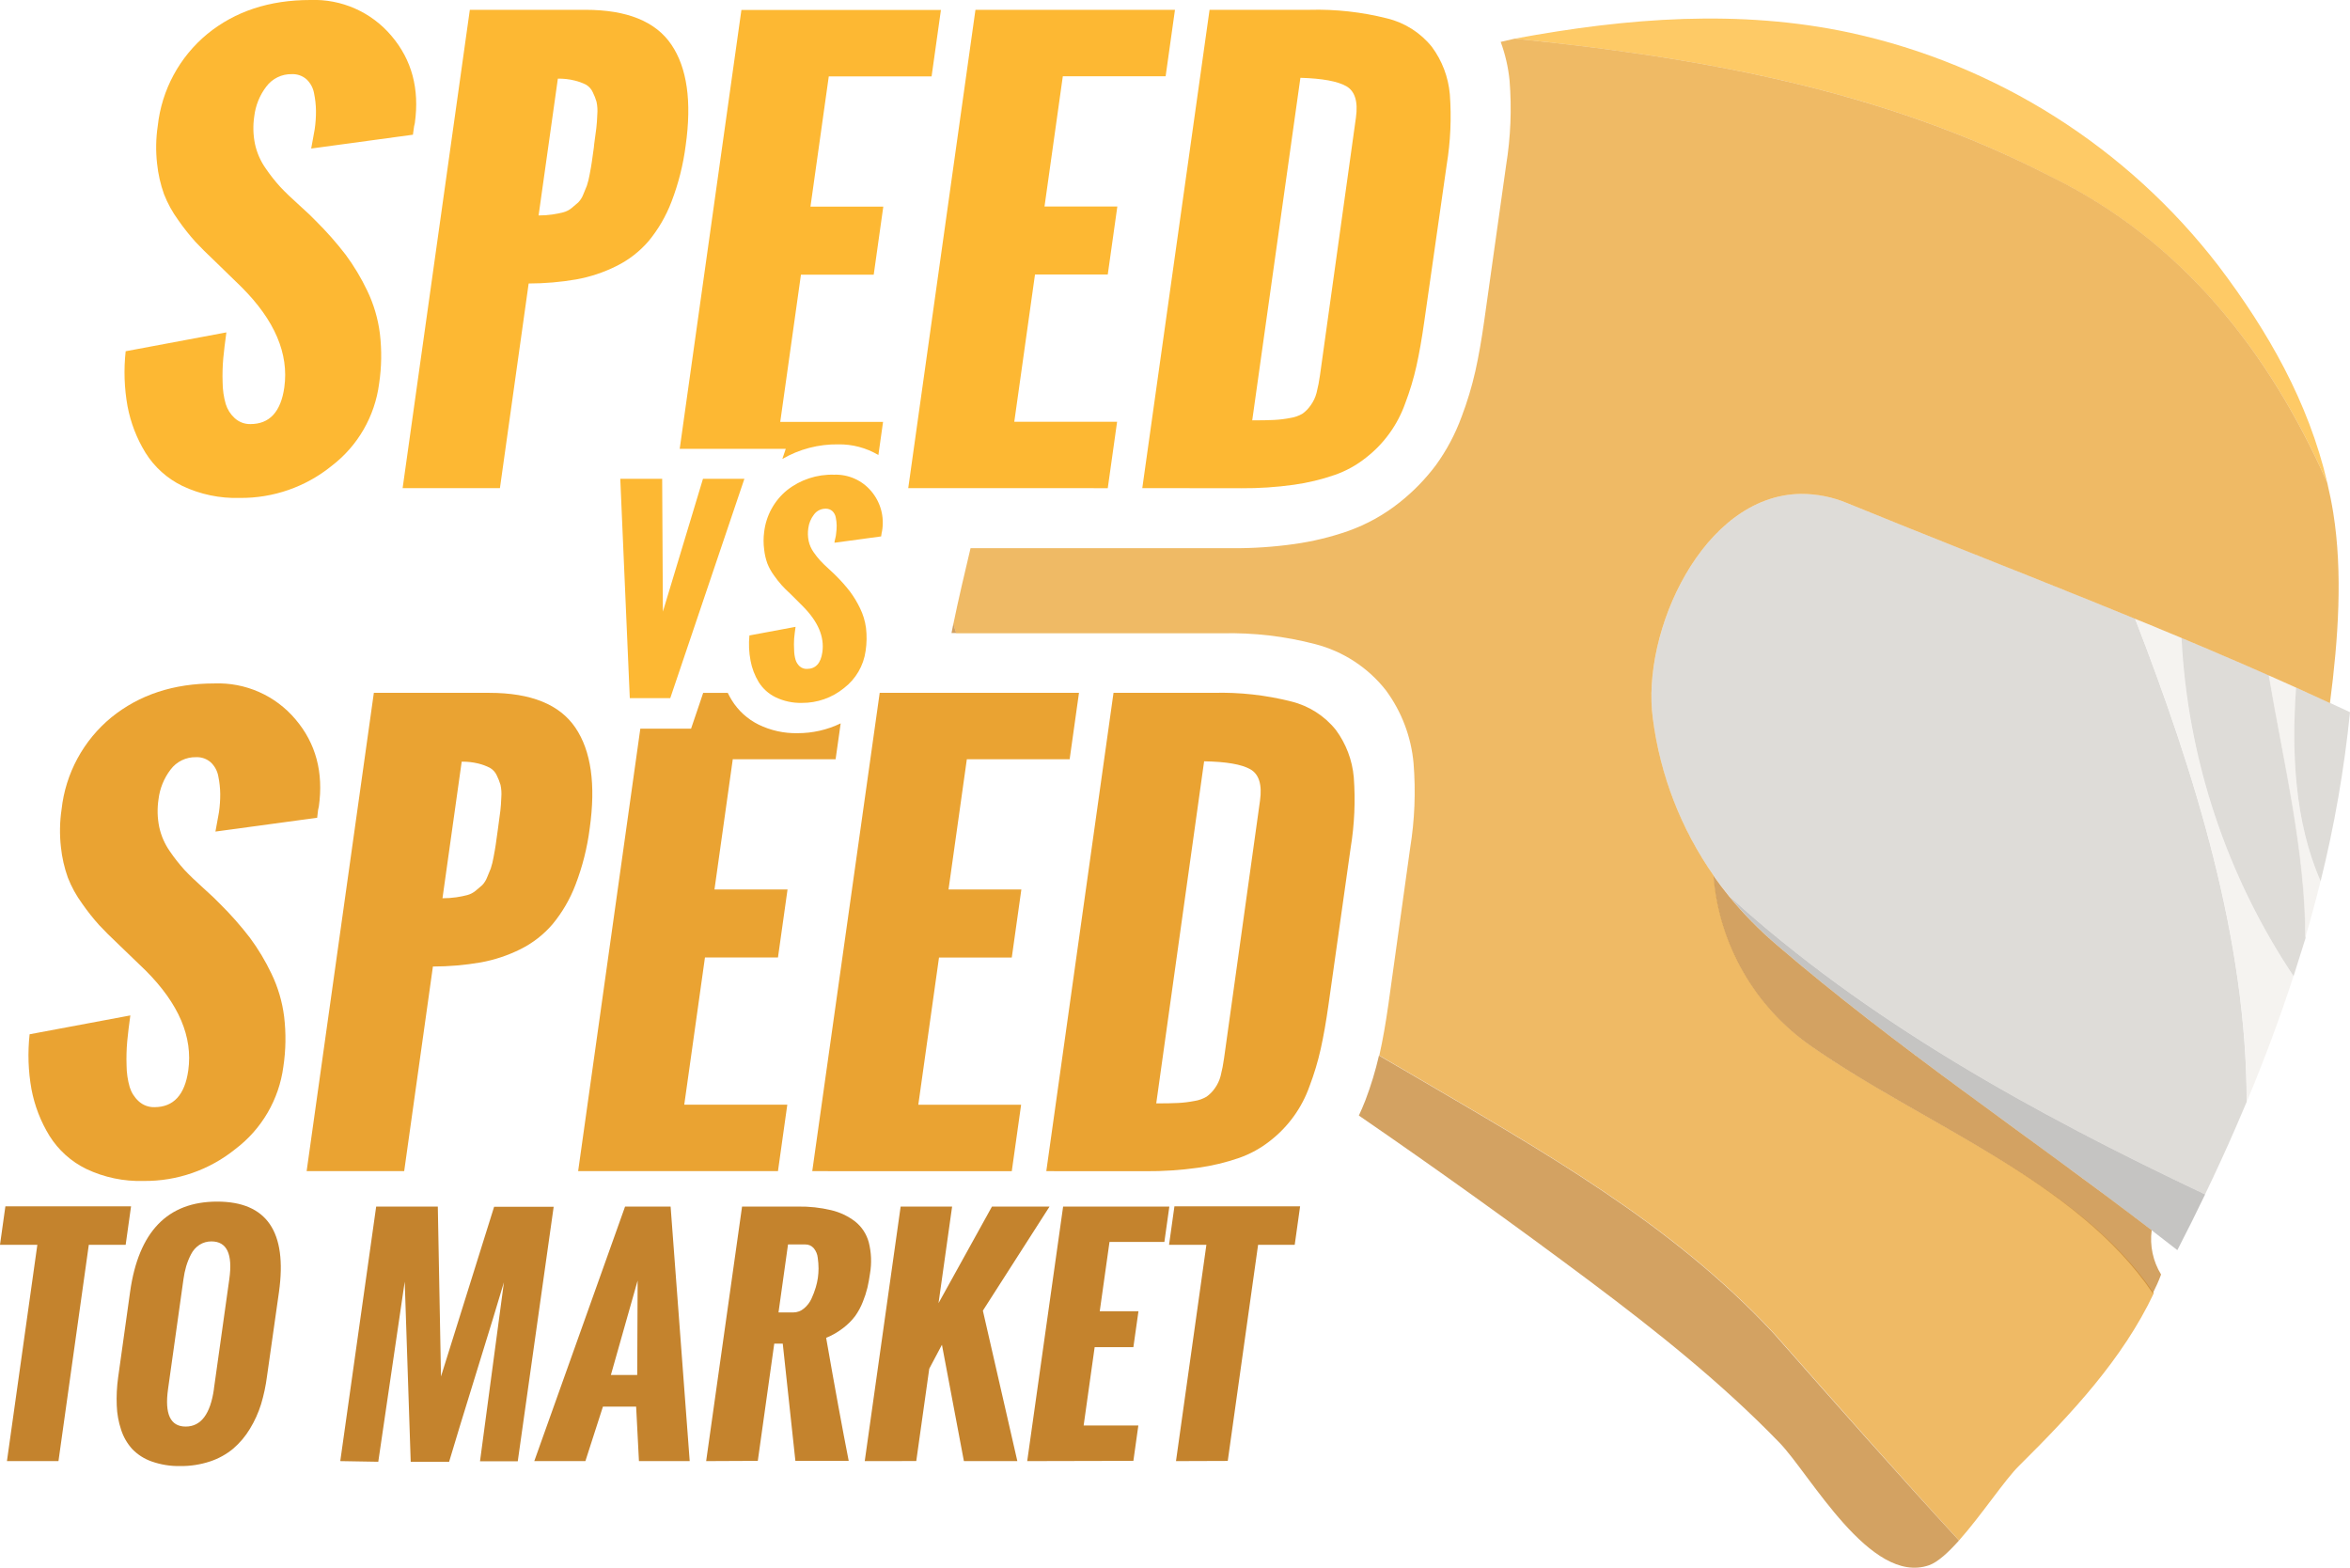
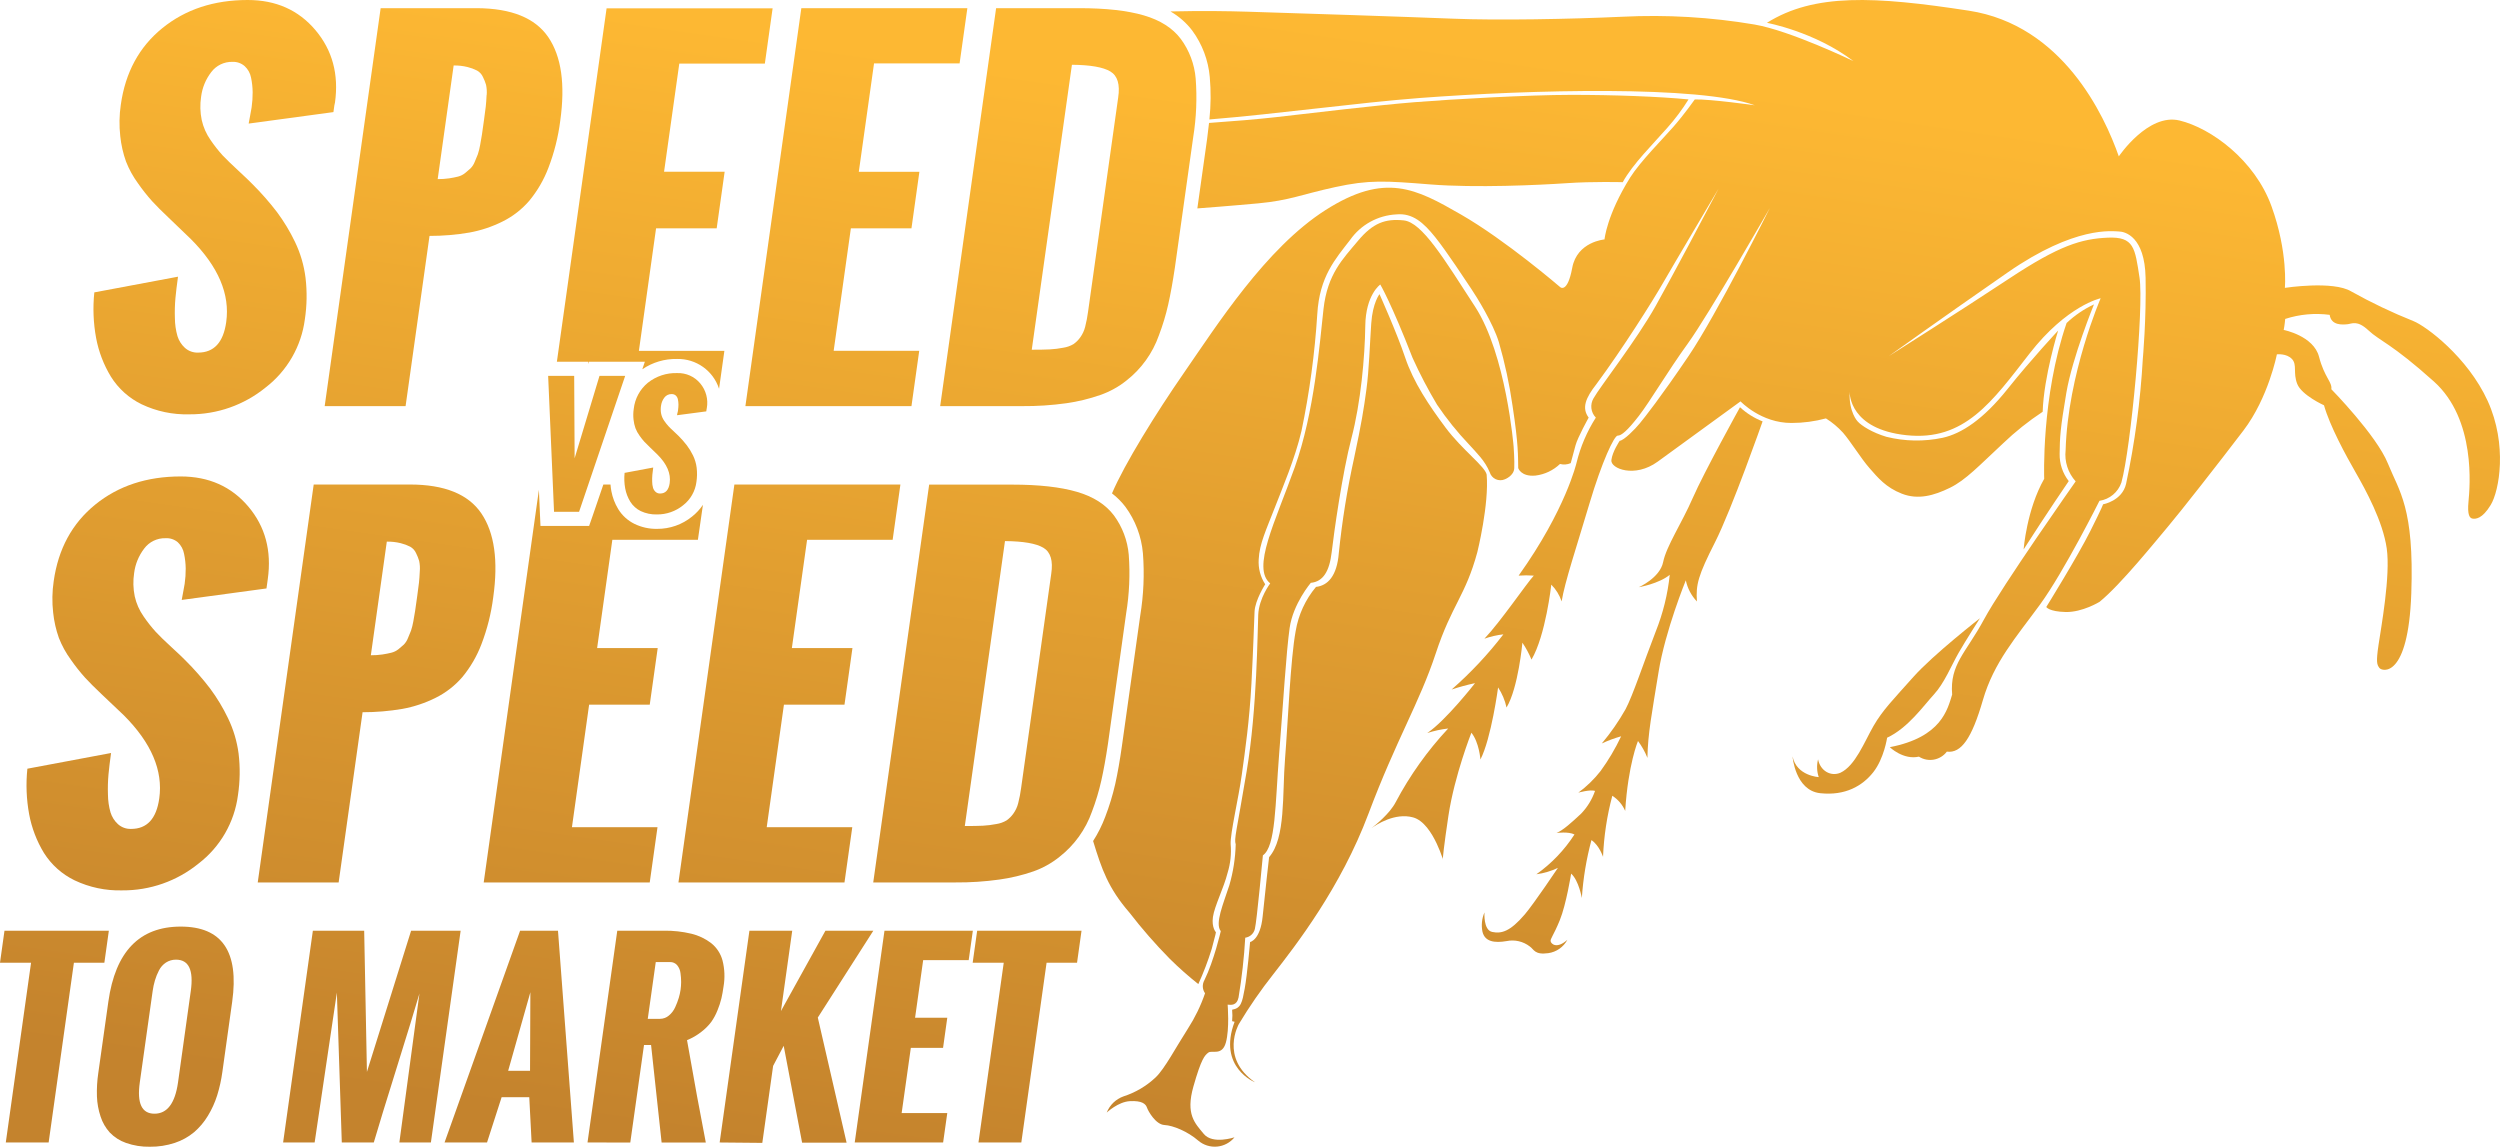
- <svg xmlns="http://www.w3.org/2000/svg" id="Layer_1" data-name="Layer 1" viewBox="0 0 392.69 261.96">
+ <svg xmlns="http://www.w3.org/2000/svg" xmlns:xlink="http://www.w3.org/1999/xlink" id="Layer_1" data-name="Layer 1" viewBox="0 0 746.88 342.56">
  <defs>
-     <style>.cls-1,.cls-7{fill:#fdb833;}.cls-1,.cls-2,.cls-3,.cls-4,.cls-5,.cls-6,.cls-9{opacity:0.75;}.cls-2{fill:#d3d0cb;}.cls-3{fill:#f2efeb;}.cls-4{fill:#b2b0ad;}.cls-5,.cls-8{fill:#eaa332;}.cls-10,.cls-6{fill:#c4832d;}</style>
+     <style>.cls-1{fill:none;}.cls-2{fill:url(#linear-gradient);}.cls-3{fill:url(#linear-gradient-2);}.cls-4{fill:url(#linear-gradient-3);}.cls-5{fill:url(#linear-gradient-4);}.cls-6{fill:url(#linear-gradient-5);}.cls-7{fill:url(#linear-gradient-6);}.cls-8{fill:url(#linear-gradient-7);}.cls-9{fill:url(#linear-gradient-8);}.cls-10{fill:url(#linear-gradient-9);}.cls-11{fill:url(#linear-gradient-10);}.cls-12{fill:url(#linear-gradient-11);}.cls-13{fill:url(#linear-gradient-12);}.cls-14{fill:url(#linear-gradient-13);}.cls-15{fill:url(#linear-gradient-14);}.cls-16{fill:url(#linear-gradient-15);}.cls-17{fill:url(#linear-gradient-16);}.cls-18{fill:url(#linear-gradient-17);}.cls-19{fill:url(#linear-gradient-18);}.cls-20{fill:url(#linear-gradient-19);}.cls-21{fill:url(#linear-gradient-20);}.cls-22{fill:url(#linear-gradient-21);}.cls-23{fill:url(#linear-gradient-22);}.cls-24{fill:url(#linear-gradient-23);}.cls-25{fill:url(#linear-gradient-24);}.cls-26{fill:url(#linear-gradient-25);}.cls-27{fill:url(#linear-gradient-26);}.cls-28{fill:url(#linear-gradient-27);}.cls-29{fill:url(#linear-gradient-28);}.cls-30{fill:url(#linear-gradient-29);}</style>
+     <linearGradient id="linear-gradient" x1="437.46" y1="14" x2="387.79" y2="349.51" gradientUnits="userSpaceOnUse">
+       <stop offset="0" stop-color="#fdb833" />
+       <stop offset="1" stop-color="#c4832d" />
+     </linearGradient>
+     <linearGradient id="linear-gradient-2" x1="627.78" y1="42.17" x2="578.12" y2="377.68" xlink:href="#linear-gradient" />
+     <linearGradient id="linear-gradient-3" x1="424.67" y1="12.11" x2="375.01" y2="347.62" xlink:href="#linear-gradient" />
+     <linearGradient id="linear-gradient-4" x1="588.5" y1="36.36" x2="538.83" y2="371.87" xlink:href="#linear-gradient" />
+     <linearGradient id="linear-gradient-5" x1="510.7" y1="24.84" x2="461.03" y2="360.35" xlink:href="#linear-gradient" />
+     <linearGradient id="linear-gradient-6" x1="443.94" y1="14.96" x2="394.27" y2="350.47" xlink:href="#linear-gradient" />
+     <linearGradient id="linear-gradient-7" x1="565.06" y1="32.89" x2="515.39" y2="368.4" xlink:href="#linear-gradient" />
+     <linearGradient id="linear-gradient-8" x1="435.71" y1="13.74" x2="386.04" y2="349.25" xlink:href="#linear-gradient" />
+     <linearGradient id="linear-gradient-9" x1="554.28" y1="31.29" x2="504.62" y2="366.8" xlink:href="#linear-gradient" />
+     <linearGradient id="linear-gradient-10" x1="58.63" y1="-14.25" x2="12.14" y2="311.75" xlink:href="#linear-gradient" />
+     <linearGradient id="linear-gradient-11" x1="94.86" y1="-9.09" x2="48.37" y2="316.91" xlink:href="#linear-gradient" />
+     <linearGradient id="linear-gradient-12" x1="155.34" y1="-0.46" x2="108.84" y2="325.54" xlink:href="#linear-gradient" />
+     <linearGradient id="linear-gradient-13" x1="199.96" y1="5.9" x2="153.47" y2="331.9" xlink:href="#linear-gradient" />
+     <linearGradient id="linear-gradient-14" x1="240.17" y1="11.64" x2="193.68" y2="337.64" xlink:href="#linear-gradient" />
+     <linearGradient id="linear-gradient-15" x1="280.08" y1="17.33" x2="233.59" y2="343.33" xlink:href="#linear-gradient" />
+     <linearGradient id="linear-gradient-16" x1="314" y1="22.17" x2="267.5" y2="348.17" xlink:href="#linear-gradient" />
+     <linearGradient id="linear-gradient-17" x1="343.43" y1="26.37" x2="296.94" y2="352.37" xlink:href="#linear-gradient" />
+     <linearGradient id="linear-gradient-18" x1="74.33" y1="-12.01" x2="27.84" y2="313.98" xlink:href="#linear-gradient" />
+     <linearGradient id="linear-gradient-19" x1="143.6" y1="-2.14" x2="97.1" y2="323.86" xlink:href="#linear-gradient" />
+     <linearGradient id="linear-gradient-20" x1="205.53" y1="6.7" x2="159.03" y2="332.7" xlink:href="#linear-gradient" />
+     <linearGradient id="linear-gradient-21" x1="262.56" y1="14.83" x2="216.06" y2="340.83" xlink:href="#linear-gradient" />
+     <linearGradient id="linear-gradient-22" x1="326.73" y1="23.98" x2="280.23" y2="349.98" xlink:href="#linear-gradient" />
+     <linearGradient id="linear-gradient-23" x1="74.62" y1="-11.97" x2="28.13" y2="314.03" xlink:href="#linear-gradient" />
+     <linearGradient id="linear-gradient-24" x1="143.89" y1="-2.09" x2="97.39" y2="323.91" xlink:href="#linear-gradient" />
+     <linearGradient id="linear-gradient-25" x1="205.83" y1="6.74" x2="159.33" y2="332.74" xlink:href="#linear-gradient" />
+     <linearGradient id="linear-gradient-26" x1="262.85" y1="14.87" x2="216.35" y2="340.87" xlink:href="#linear-gradient" />
+     <linearGradient id="linear-gradient-27" x1="327.02" y1="24.02" x2="280.52" y2="350.02" xlink:href="#linear-gradient" />
+     <linearGradient id="linear-gradient-28" x1="216.53" y1="8.27" x2="170.03" y2="334.27" xlink:href="#linear-gradient" />
+     <linearGradient id="linear-gradient-29" x1="190.63" y1="4.57" x2="144.13" y2="330.57" xlink:href="#linear-gradient" />
  </defs>
-   <path class="cls-1" d="M342.63,29.48C364.68,40.24,379.2,58.8,388.9,80.68c-3.16-13.55-9.94-25.35-18.12-36.17A106.06,106.06,0,0,0,309.12,5.46c-18.41-3.94-37.12-2.5-56,1C284.19,9.6,314.66,15,342.63,29.48Z" />
-   <path class="cls-2" d="M308.7,84.08a19.84,19.84,0,0,0-7.79-1.55c-16.35.22-26.69,23.1-24.71,37.57a58.78,58.78,0,0,0,12.74,29.63c22.86,20.82,51,36.35,79.53,49.84q2.69-5.57,5.13-11.18.93-2.13,1.82-4.26c0-27.08-8.54-54.68-18.65-80.75C340.81,96.83,324.67,90.58,308.7,84.08Z" />
-   <path class="cls-3" d="M356.78,103.37c10.11,26.07,18.65,53.67,18.65,80.75q4.37-10.44,7.82-21a111.94,111.94,0,0,1-18.73-56.52Q360.66,105,356.78,103.37Z" />
-   <path class="cls-2" d="M364.53,106.59a111.94,111.94,0,0,0,18.73,56.52c.68-2.11,1.33-4.23,2-6.35,0-14.64-3.64-29.28-6.11-43.92Q371.85,109.64,364.53,106.59Z" />
-   <path class="cls-3" d="M383.74,114.91c-1.55-.7-3.09-1.39-4.65-2.08,2.47,14.64,6.07,29.28,6.11,43.92q1.39-4.74,2.57-9.51C383.41,137.3,382.91,125.59,383.74,114.91Z" />
-   <path class="cls-2" d="M387.78,147.24A200.08,200.08,0,0,0,392.69,119c-3-1.4-6-2.76-9-4.11C382.91,125.59,383.41,137.3,387.78,147.24Z" />
-   <path class="cls-4" d="M296.91,157.89c21.17,18.19,44.89,33.76,66.93,51q2.4-4.64,4.64-9.31c-28.52-13.49-56.67-29-79.53-49.84A64.16,64.16,0,0,0,296.91,157.89Z" />
-   <path class="cls-5" d="M302.78,174.87a38.35,38.35,0,0,1-16.41-28.54A58.93,58.93,0,0,1,276.2,120.1c-2-14.46,8.37-37.35,24.71-37.57a19.84,19.84,0,0,1,7.79,1.55c26.94,11,54.36,21.22,80.64,33.4,1.41-10.82,2.15-21.85.55-31.81-.27-1.69-.61-3.35-1-5-9.7-21.88-24.21-40.45-46.27-51.21-28-14.45-58.44-19.87-89.5-23L250.77,7a26.21,26.21,0,0,1,1.48,6.43,58.94,58.94,0,0,1-.57,14.15L248,53.72c-.44,3.11-.93,5.89-1.46,8.27a56.43,56.43,0,0,1-2.33,7.72,33.24,33.24,0,0,1-4.26,8,33.94,33.94,0,0,1-6,6.18,29.81,29.81,0,0,1-8.7,4.85,47.19,47.19,0,0,1-9,2.17,70.77,70.77,0,0,1-10.33.69H162.18c-1,4.21-2,8.43-2.87,12.66.15.53.32,1,.47,1.56h44.4a56.38,56.38,0,0,1,15.6,1.81,22,22,0,0,1,11.81,7.72,24.15,24.15,0,0,1,4.62,12.2,58.94,58.94,0,0,1-.57,14.15L232,167.85c-.44,3.1-.93,5.89-1.46,8.27l-.06.25,5.41,3.15c21.84,12.81,43.29,24.74,60.59,43.32,10.38,11.76,20.56,23.33,30.88,34.56,3.7-4.16,7.68-10.17,10-12.45,8.76-8.68,17.35-17.84,22.55-28.87C347.1,197.27,321.51,187.94,302.78,174.87Z" />
-   <path class="cls-6" d="M359.55,205.56c-20.8-15.93-42.84-30.66-62.65-47.67a64.15,64.15,0,0,1-8-8.16q-1.35-1.66-2.57-3.4a38.35,38.35,0,0,0,16.41,28.54c18.73,13.07,44.31,22.4,57,41.23.49-1,1-2.07,1.38-3.14A11.32,11.32,0,0,1,359.55,205.56Z" />
-   <path class="cls-7" d="M151.77,81.56,163,1.64h33.34l-1.56,11.1H177.6L174.54,34.5h12.17l-1.6,11.37H172.95l-3.46,24.6h17.18l-1.56,11.1Z" />
-   <path class="cls-7" d="M190.88,81.56,202.12,1.64h16.69a47.77,47.77,0,0,1,13,1.44,13.77,13.77,0,0,1,7.46,4.75,15.61,15.61,0,0,1,3,7.92,50,50,0,0,1-.52,11.77L238,53.72q-.6,4.26-1.31,7.44a45.21,45.21,0,0,1-1.87,6.22,19.93,19.93,0,0,1-6.54,9.08,17.79,17.79,0,0,1-5.22,2.89A36,36,0,0,1,216.21,81a60.25,60.25,0,0,1-8.81.58Zm18.37-11.32q2.31,0,3.65-.07a19.15,19.15,0,0,0,2.71-.33,5.67,5.67,0,0,0,2.06-.73A5.73,5.73,0,0,0,219,67.75a6.2,6.2,0,0,0,1-2.11,26,26,0,0,0,.58-3l6-43q.56-4-1.62-5.24T217.3,13Z" />
-   <path class="cls-8" d="M135.73,195.69,147,115.77H180.3l-1.56,11.1H161.56l-3.06,21.76h12.17L169.07,160H156.91l-3.46,24.6h17.18l-1.56,11.1Z" />
-   <path class="cls-8" d="M174.84,195.69l11.23-79.92h16.69a47.77,47.77,0,0,1,13,1.44,13.77,13.77,0,0,1,7.46,4.75,15.61,15.61,0,0,1,3,7.92,50,50,0,0,1-.52,11.77L222,167.85q-.6,4.26-1.31,7.44a45.21,45.21,0,0,1-1.87,6.22,19.93,19.93,0,0,1-6.54,9.08,17.79,17.79,0,0,1-5.22,2.89,36.06,36.06,0,0,1-6.85,1.64,60.25,60.25,0,0,1-8.81.58Zm18.37-11.32q2.31,0,3.65-.07a19.12,19.12,0,0,0,2.71-.33,5.66,5.66,0,0,0,2.06-.73,5.72,5.72,0,0,0,1.34-1.35,6.2,6.2,0,0,0,1-2.11,26,26,0,0,0,.58-3l6-43q.56-4-1.62-5.24t-7.72-1.33Z" />
-   <g class="cls-9">
-     <path class="cls-10" d="M296.43,222.85c-17.3-18.58-38.75-30.51-60.59-43.32l-5.41-3.15a56.46,56.46,0,0,1-2.27,7.47c-.34.88-.71,1.73-1.09,2.55q19.63,13.49,38.68,27.74c11.1,8.32,22,17,31.6,26.92,5.13,5.29,15.22,23.9,25,20.48,1.45-.51,3.18-2.1,5-4.13C317,246.18,306.81,234.62,296.43,222.85Z" />
-     <path class="cls-10" d="M159.78,105.77c-.16-.52-.33-1-.47-1.56-.11.52-.2,1-.31,1.56Z" />
-   </g>
-   <path class="cls-7" d="M105.24,116.66,103.65,80h7l.12,22.2,6.7-22.2h6.92L112,116.66Z" />
-   <path class="cls-7" d="M125.23,106.18l7.71-1.44q-.16,1.12-.24,2a15.06,15.06,0,0,0,0,1.86,6.16,6.16,0,0,0,.24,1.65,2.44,2.44,0,0,0,.68,1.08,1.72,1.72,0,0,0,1.21.44q2.2,0,2.59-2.81.54-3.84-3.26-7.65l-2-2q-1-.92-1.54-1.53a17,17,0,0,1-1.3-1.65,8.86,8.86,0,0,1-1.1-2,10.11,10.11,0,0,1-.53-2.33,11.13,11.13,0,0,1,0-2.89,10.61,10.61,0,0,1,3.82-7,12.08,12.08,0,0,1,7.87-2.59,7.74,7.74,0,0,1,6.22,2.77,8.12,8.12,0,0,1,1.79,6.67l-.06.26-.09.61-7.8,1.06q0-.22.13-.7t.14-.78a9.36,9.36,0,0,0,.1-1.4,7,7,0,0,0-.15-1.34,1.94,1.94,0,0,0-.57-1.07A1.6,1.6,0,0,0,138,85a2.37,2.37,0,0,0-2,1,4.66,4.66,0,0,0-.93,2.26,6,6,0,0,0,.06,2.14,5.14,5.14,0,0,0,.82,1.86,13,13,0,0,0,1.13,1.43q.53.57,1.43,1.39t1.27,1.21a25.53,25.53,0,0,1,2.28,2.59,16.77,16.77,0,0,1,1.65,2.74,10.61,10.61,0,0,1,1,3.3,14.3,14.3,0,0,1-.06,3.82A9.45,9.45,0,0,1,141,115a11,11,0,0,1-7,2.45,9.58,9.58,0,0,1-4.39-.94,6.87,6.87,0,0,1-2.83-2.54,10.59,10.59,0,0,1-1.36-3.56A14.71,14.71,0,0,1,125.23,106.18Z" />
-   <path class="cls-8" d="M139.63,126.87l.85-6a16.47,16.47,0,0,1-7.22,1.64,14.21,14.21,0,0,1-6.49-1.43,11,11,0,0,1-4.49-4.08c-.24-.39-.46-.8-.67-1.22h-4.11l-.63,1.88-1.39,4.09H107L96.61,195.69H130l1.56-11.1H114.34l3.46-24.6H130l1.6-11.37H119.39l3.06-21.76Z" />
-   <path class="cls-7" d="M115.78,75H131.3l-.57,1.69a18.09,18.09,0,0,1,9.35-2.44,12.76,12.76,0,0,1,6.7,1.78l.78-5.53H130.38l3.46-24.6H146l1.6-11.37H135.43l3.06-21.76h17.18l1.56-11.1H123.89L113.58,75Z" />
-   <path class="cls-7" d="M67.28,81.56,78.51,1.64H97.82q10.43,0,14.37,5.82t2.39,16.83a40.46,40.46,0,0,1-2.37,9.41,23.48,23.48,0,0,1-3.83,6.59A17.07,17.07,0,0,1,103,44.46a24.81,24.81,0,0,1-6.66,2.22,47.17,47.17,0,0,1-8,.69l-4.8,34.19ZM90,36a15.38,15.38,0,0,0,2.31-.16q1-.15,1.8-.36a3.7,3.7,0,0,0,1.43-.73q.65-.53,1.09-.93a3.9,3.9,0,0,0,.83-1.31q.39-.91.61-1.49a12.92,12.92,0,0,0,.46-1.86q.25-1.29.36-2.06l.34-2.42L99.3,24q.24-1.73.35-2.62t.16-2.26A7.12,7.12,0,0,0,99.68,17a9.71,9.71,0,0,0-.62-1.58,2.78,2.78,0,0,0-1.17-1.29A8.93,8.93,0,0,0,96,13.45a11,11,0,0,0-2.78-.31Z" />
-   <path class="cls-8" d="M51.24,195.69l11.23-79.92H81.78q10.43,0,14.37,5.82t2.39,16.83a40.46,40.46,0,0,1-2.37,9.41,23.48,23.48,0,0,1-3.83,6.59A17.07,17.07,0,0,1,87,158.59a24.83,24.83,0,0,1-6.66,2.22,47.22,47.22,0,0,1-8,.69l-4.8,34.19Zm22.7-45.6a15.38,15.38,0,0,0,2.31-.16q1-.15,1.8-.36a3.7,3.7,0,0,0,1.43-.73q.65-.53,1.09-.93a3.9,3.9,0,0,0,.83-1.31q.39-.91.61-1.49a12.92,12.92,0,0,0,.46-1.86q.25-1.29.36-2.06l.34-2.42.09-.67q.24-1.73.35-2.62t.16-2.26a7.12,7.12,0,0,0-.13-2.06,9.69,9.69,0,0,0-.62-1.58,2.78,2.78,0,0,0-1.17-1.29,8.93,8.93,0,0,0-1.92-.71,11,11,0,0,0-2.78-.31Z" />
-   <path class="cls-7" d="M21,58.69l16.83-3.15q-.34,2.44-.52,4.31a32.85,32.85,0,0,0-.11,4.06,13.42,13.42,0,0,0,.52,3.6,5.32,5.32,0,0,0,1.49,2.35,3.76,3.76,0,0,0,2.64,1q4.79,0,5.66-6.13Q48.68,56.3,40.39,48L36,43.73q-2.12-2-3.35-3.33a36.91,36.91,0,0,1-2.85-3.6,19.3,19.3,0,0,1-2.4-4.37,22.05,22.05,0,0,1-1.15-5.08,24.28,24.28,0,0,1,.11-6.3A23.16,23.16,0,0,1,34.66,5.66Q41.62,0,51.84,0A16.89,16.89,0,0,1,65.42,6q5.1,6,3.9,14.56l-.13.58L69,22.51,52,24.82q.07-.49.28-1.53t.31-1.71a20.44,20.44,0,0,0,.21-3.06,15.26,15.26,0,0,0-.32-2.93,4.23,4.23,0,0,0-1.25-2.33,3.49,3.49,0,0,0-2.45-.87,5.17,5.17,0,0,0-4.29,2.09,10.16,10.16,0,0,0-2,4.93,13.2,13.2,0,0,0,.12,4.66,11.21,11.21,0,0,0,1.78,4.06,28.29,28.29,0,0,0,2.47,3.13q1.16,1.24,3.12,3t2.78,2.64a55.57,55.57,0,0,1,5,5.66,36.58,36.58,0,0,1,3.6,6,23.15,23.15,0,0,1,2.12,7.19,31.2,31.2,0,0,1-.13,8.35,20.63,20.63,0,0,1-7.92,13.74A24,24,0,0,1,40.05,83.2a20.9,20.9,0,0,1-9.57-2,15,15,0,0,1-6.17-5.55,23.09,23.09,0,0,1-3-7.77A32.1,32.1,0,0,1,21,58.69Z" />
-   <path class="cls-8" d="M4.95,172.82l16.83-3.15q-.34,2.44-.52,4.31a32.84,32.84,0,0,0-.11,4.06,13.42,13.42,0,0,0,.52,3.6A5.32,5.32,0,0,0,23.16,184a3.76,3.76,0,0,0,2.64,1q4.79,0,5.66-6.13,1.18-8.39-7.11-16.69l-4.42-4.26q-2.12-2-3.35-3.33a36.94,36.94,0,0,1-2.85-3.6,19.29,19.29,0,0,1-2.4-4.37,22,22,0,0,1-1.15-5.08,24.29,24.29,0,0,1,.11-6.3,23.16,23.16,0,0,1,8.33-15.38q7-5.66,17.18-5.66a16.89,16.89,0,0,1,13.58,6q5.1,6,3.9,14.56l-.13.58L53,136.64l-17,2.31q.07-.49.28-1.53t.31-1.71a20.44,20.44,0,0,0,.21-3.06,15.25,15.25,0,0,0-.32-2.93,4.23,4.23,0,0,0-1.25-2.33,3.49,3.49,0,0,0-2.45-.87,5.17,5.17,0,0,0-4.29,2.09,10.16,10.16,0,0,0-2,4.93,13.2,13.2,0,0,0,.12,4.66,11.21,11.21,0,0,0,1.78,4.06,28.29,28.29,0,0,0,2.47,3.13q1.16,1.24,3.12,3t2.78,2.64a55.57,55.57,0,0,1,5,5.66,36.57,36.57,0,0,1,3.6,6,23.15,23.15,0,0,1,2.12,7.19,31.2,31.2,0,0,1-.13,8.35A20.63,20.63,0,0,1,39.33,192,24,24,0,0,1,24,197.33a20.9,20.9,0,0,1-9.57-2,15,15,0,0,1-6.17-5.55,23.09,23.09,0,0,1-3-7.77A32.1,32.1,0,0,1,4.95,172.82Z" />
-   <path class="cls-10" d="M1.16,244.14,6.24,208H0l.9-6.43h21L21,208H14.84L9.77,244.14Z" />
-   <path class="cls-10" d="M19.74,230.16l2-14.3q2.12-15.08,14.55-15.08t10.33,15.08l-2,14.08a29.22,29.22,0,0,1-1,4.71,18.57,18.57,0,0,1-1.86,4.1,13.54,13.54,0,0,1-2.78,3.3,11.83,11.83,0,0,1-3.86,2.14,15.32,15.32,0,0,1-5,.78,13.58,13.58,0,0,1-4.78-.77,8.31,8.31,0,0,1-3.25-2.08,8.83,8.83,0,0,1-1.85-3.21,14.41,14.41,0,0,1-.73-4.05A26.26,26.26,0,0,1,19.74,230.16Zm16,1.94,2.58-18.38q.88-6.29-3-6.29a3.65,3.65,0,0,0-2,.58,4.1,4.1,0,0,0-1.4,1.58,11.4,11.4,0,0,0-.81,2,14.7,14.7,0,0,0-.45,2.14l-2.58,18.38q-.88,6.26,2.95,6.26T35.75,232.09Z" />
-   <path class="cls-10" d="M56.86,244.14l6-42.53h10.3L73.69,230l8.88-28.36h9.95l-6,42.53H80.21l4-29.92q-1.36,4.61-4.58,15t-4.58,15H68.63l-1-30.1-4.42,30.1Z" />
-   <path class="cls-10" d="M89.28,244.14l15.17-42.53h7.61l3.19,42.53h-8.48l-.47-9.1h-5.55l-2.93,9.1Zm12.8-14.39h4.4l.07-15.78Z" />
-   <path class="cls-10" d="M118,244.14l6-42.53h9.36a22.32,22.32,0,0,1,5.53.6,10.64,10.64,0,0,1,4,1.89,6.66,6.66,0,0,1,2.28,3.47,12.53,12.53,0,0,1,.21,5.23q-.19,1.32-.43,2.36a16.86,16.86,0,0,1-.77,2.37,11.06,11.06,0,0,1-1.27,2.36,10.26,10.26,0,0,1-2,2,11.77,11.77,0,0,1-2.86,1.65q2.12,12.15,3.77,20.56h-8.91l-2.11-19.59h-1.42l-2.75,19.59Zm12.09-24.84h2.46a2.75,2.75,0,0,0,1.79-.66A4.61,4.61,0,0,0,135.6,217a14.27,14.27,0,0,0,.71-1.87,11.32,11.32,0,0,0,.36-1.61,11.92,11.92,0,0,0,.11-1.56,12.58,12.58,0,0,0-.13-1.78,3,3,0,0,0-.67-1.61,1.8,1.8,0,0,0-1.44-.63h-2.86Z" />
-   <path class="cls-10" d="M144.5,244.14l6-42.53h8.6l-2.27,16.14,8.93-16.14h9.62L164.24,219,170,244.14h-8.93L157.4,224.7l-2.12,4-2.17,15.43Z" />
-   <path class="cls-10" d="M171.65,244.14l6-42.53h17.75l-.83,5.91H185.4l-1.63,11.58h6.47l-.85,6h-6.47l-1.84,13.09h9.14l-.83,5.91Z" />
-   <path class="cls-10" d="M196.51,244.14,201.59,208h-6.24l.9-6.43h21l-.9,6.43h-6.12l-5.07,36.11Z" />
+   <path class="cls-1" d="M331.66,21.33q-3.23-1.91-11.48-2l-12,85.13q3.43,0,5.43-.1a28.5,28.5,0,0,0,4-.5,8.43,8.43,0,0,0,3.06-1.09,8.53,8.53,0,0,0,2-2,9.23,9.23,0,0,0,1.46-3.14,38.81,38.81,0,0,0,.87-4.52l9-64Q334.89,23.25,331.66,21.33Z" />
+   <path class="cls-2" d="M368.1,305.08a17.83,17.83,0,0,0,0-3.42c2.68-.47,3-2.17,3.76-6.32s1.61-13.91,1.61-13.91,3.05-.57,3.75-7.63,1.93-17.73,1.93-17.73c5-5.7,3.9-18.78,4.76-29.42s1.61-29.71,3.18-38.15a27.59,27.59,0,0,1,6.07-13.16c3.49-.4,6.27-3.2,6.82-10.17a249.91,249.91,0,0,1,4.57-28.38c2.17-10.18,2.89-14.61,3.68-20.51s1-13.42,1.43-19.65,2.47-8.75,2.47-8.75,5.21,11.6,7.67,18.95,7.15,14.34,12.08,20.94,11.78,11.58,12.26,14c.77,8.88-2.78,23.17-2.78,23.17-3.56,13.14-7.61,15.66-12.43,30.28S417.14,221,408.83,243.11,387.14,282.4,380.44,291a141.18,141.18,0,0,0-10.33,14.94s-5.76,10.07,4.82,17.39c0,0-11.23-4.42-6.09-18.07Z" />
+   <path class="cls-3" d="M604.56,164.14s.9-11.88,6.15-21.1c0,0-.93-24.38,6.69-46.54a31,31,0,0,1,8.18-5.56s-6.44,15.74-8.26,26.44-1.94,13.24-2,18.2a12.85,12.85,0,0,0,2.72,8.15S611.38,153.47,604.56,164.14Z" />
+   <path class="cls-4" d="M452.2,133.46S450,106,440.68,91.62,424.84,66.4,419.35,65.84s-9.18.75-13.66,6.12-9.12,9.87-10.29,20.37-2.71,30.83-8.6,47.3-12.91,30.13-7.32,34.66c0,0-3.35,4.39-3.58,9.36s-.32,28.09-3.45,46.72-3.79,20.16-3.28,21.86a48.21,48.21,0,0,1-1.9,12.24c-1.81,5.56-4.37,11.47-2.56,13.71,0,0-2,8.77-4.89,14.65a3.63,3.63,0,0,0,.19,3.91,48.64,48.64,0,0,1-5.14,10.6c-3.58,5.57-6.9,11.93-9.6,14.51a25.29,25.29,0,0,1-9.63,5.7,8.42,8.42,0,0,0-5,4.83s3.4-3.23,6.95-3.41,4.68.8,5.07,1.93,2.64,5.07,5.22,5.2,6.92,1.91,10.11,4.67a7.6,7.6,0,0,0,10.82-1s-6.52,2.21-9.17-1-5.48-5.83-3.1-14.2,3.38-9.27,4.45-10.1,4.1,1.08,5.24-3,.53-11.33.53-11.33c1,.11,2.76.33,3.26-2.15a167.71,167.71,0,0,0,2-17.85,3.43,3.43,0,0,0,2.87-2.6c.6-2.39,2.4-22,2.4-22,3.86-2.69,3.66-15.19,4.85-30.16s2.11-30.48,3.14-37.76,6.33-13.5,6.33-13.5c3.66-.34,5.57-3.43,6.23-9.12s3.16-23.59,5.92-34.14,4-24.15,4.12-33.49S412.36,85,412.36,85s3.24,5.43,9.65,21.92a139.59,139.59,0,0,0,7.32,14,91.53,91.53,0,0,0,9.67,12c2.24,2.51,4.6,4.67,6.06,8.17a3.32,3.32,0,0,0,4.52,2.1s2.7-1,2.81-3.32S452.2,133.46,452.2,133.46Z" />
+   <path class="cls-5" d="M563.78,220.39c6.26-2.91,10.92-9.6,14-12.94s5.2-8.64,7.36-12.41,6.38-10.35,6.38-10.35-14,10.91-19.92,17.57-9.16,9.88-11.9,14.65-5.42,11.86-9.87,13.95c-2.86,1.21-6-.53-6.68-4a9.34,9.34,0,0,0,.2,5.3s-6.62-.33-7.83-6.19c0,0,.78,10.19,8.27,11s12.64-2.19,15.86-6.28S563.78,220.39,563.78,220.39Z" />
+   <path class="cls-6" d="M519.83,121.66s-10.79,19.49-14.1,27.08-7.9,14.42-8.86,19.17-7.28,7.52-7.28,7.52,5.95-1,9.25-3.7a63.53,63.53,0,0,1-4.18,16.92c-3.69,9.52-6.79,19-9,23.19a67.16,67.16,0,0,1-7.12,10.27,38,38,0,0,1,5.78-2.14,64.2,64.2,0,0,1-6.16,10.4,34.1,34.1,0,0,1-6.64,6.44s3.51-1,5-.53a18.51,18.51,0,0,1-4.15,6.79c-2.78,2.59-5.32,4.93-7.35,5.78,0,0,3.56-.48,5.36.45A43.48,43.48,0,0,1,459,261.19a21.82,21.82,0,0,0,6.43-1.91s-7,10.46-9.87,13.87c-4.49,5.26-7.06,5.82-9.76,5.27s-2.31-5.83-2.31-5.83a9.69,9.69,0,0,0-.6,5.77c.71,3,3.64,3.41,7.21,2.79a8.52,8.52,0,0,1,6.93,1.61c1.29.9,1.43,2.56,5.51,2a7.67,7.67,0,0,0,5.72-4c-3.16,2.84-4.85,1.25-5,.46s.81-1.6,2.73-6.3S469.38,261,469.38,261c2.27,2,3.2,7.28,3.2,7.28a89.15,89.15,0,0,1,2.87-17.3c2.36,1.6,3.46,5,3.46,5a84.27,84.27,0,0,1,2.77-18.24,10.15,10.15,0,0,1,3.85,4.52c.87-13.84,3.82-20.89,3.82-20.89a22,22,0,0,1,2.82,5.05c.12-7.29,1.36-13.45,3.34-25.72s8.13-27.33,8.13-27.33a13,13,0,0,0,3.32,6.32c-.35-5.06.36-7.75,5.4-17.68s14.22-36.12,14.22-36.12A21.33,21.33,0,0,1,519.83,121.66Z" />
+   <path class="cls-7" d="M409.7,247.43l-.39.29Z" />
+   <path class="cls-8" d="M552.61,117s0,0,0,0Z" />
+   <path class="cls-9" d="M357.71,62.26c8.91-.65,18.21-1.51,18.21-1.51,9.38-.87,12.81-2.64,22.95-4.85s15-1.88,28.46-.8,32.65.18,40.64-.37,16.83-.3,16.83-.3c2.93-5.37,9.14-11.48,13.3-16.23a62,62,0,0,0,6.35-8.5c-8.6-.85-22.35-1.37-35.08-1.36s-35.4,1.28-46.76,2.19S391.92,33.77,381.2,35c-5.38.61-12.69,1.22-20,1.73-.16,1.54-.35,3.14-.58,4.82Z" />
+   <path class="cls-10" d="M743.2,119.78c-6-13.13-18.43-22.37-22.2-23.86a158.59,158.59,0,0,1-18.57-8.86C697,83.78,682.61,86,682.61,86s1-10.58-4-24.39S660.56,38.28,651.15,36,633,46.72,633,46.72C628.64,34.3,616.17,7.5,588.2,3.19,560-1.14,542-2.05,527.87,6.82c0,0,14.23,2.61,25.85,11.44,0,0-18.83-9.1-29.59-10.94A182.26,182.26,0,0,0,484.69,5c-15.6.72-37.23,1.12-50.34.59s-47.87-1.68-61.5-2.09c-5.93-.18-13.58-.31-23.17-.08a21.92,21.92,0,0,1,6.49,5.69A27.49,27.49,0,0,1,361.42,23a65.56,65.56,0,0,1-.11,12.69c20.54-1.67,44.33-5,62.8-6.41,33.56-2.53,83.68-3.78,100.13,2.17,0,0-13.29-1.87-17.92-1.74,0,0-3.06,4.36-6.38,8.16S490.07,48.2,487,53.06c-7,11.22-7.65,18.47-7.65,18.47s-8.19.66-9.64,8.47-3.61,5.77-3.61,5.77-16.26-14-29.68-21.71S413.83,51.4,396,62.76s-32.49,34.47-42.4,48.78c-8.15,11.77-17.65,27.06-21.39,35.86a21.16,21.16,0,0,1,4,4,27.49,27.49,0,0,1,5.24,13.89,77.74,77.74,0,0,1-.79,18.53l-5.48,39c-.61,4.32-1.28,8.16-2,11.4a71.74,71.74,0,0,1-3,9.83,38.22,38.22,0,0,1-3.61,7.21c2.57,8.42,4.51,14.06,10.86,21.39a151.2,151.2,0,0,0,12.07,13.82A105,105,0,0,0,358,294a87.6,87.6,0,0,0,4-10.49c1.24-4.52,1.26-5,1.26-5s-1.34-1.37-.89-4.58,3.28-8.75,4.37-13.15a22.5,22.5,0,0,0,.92-8.6c-.14-3.26,2.33-13.54,3.32-20.69s2.3-16.16,2.89-27.28.77-18.05.93-21.49,3.18-8.16,3.18-8.16a12.22,12.22,0,0,1-1.94-7.46c.21-4.61,2.26-8.87,4.69-15.14s6.13-14.86,8.09-23.2a247.13,247.13,0,0,0,4.72-34.92c.67-11.27,5.41-16.45,9.81-22.17a18,18,0,0,1,13.85-7.62c4.82-.45,8.07,2.45,11.56,6.79S438,84,439.59,86.36s6.46,10.18,8.19,15.84a139.28,139.28,0,0,1,4.1,19.06c1.81,11.82,1.61,15,1.69,18.58,0,0,.81,2.64,5.16,2.24a12.86,12.86,0,0,0,7.32-3.47,4.86,4.86,0,0,0,3.21-.25s.8-2.91,1.43-5.3,3.93-8.3,3.93-8.3c-2.15-2.86-.91-5.89,2.31-10,7.87-10.63,16.87-24.94,19.77-30s16.74-28.42,16.74-28.42c-4.29,8.19-13,24.65-18.74,34.94s-16.77,24.34-18.63,27.72a4.75,4.75,0,0,0,.69,5.76A45,45,0,0,0,471,138.23s-3.21,14-17.31,33.74a30.2,30.2,0,0,1,4.53,0c-2.12,2.28-9.89,13.73-14.75,18.84a25.85,25.85,0,0,1,5.67-1.3A114.81,114.81,0,0,1,433.67,206a64.15,64.15,0,0,1,7-1.91S432,215.23,426.39,219a31.94,31.94,0,0,1,6.26-1.36,102.54,102.54,0,0,0-15.68,22c-1.79,3.46-6,6.81-7.26,7.79,1.48-1.07,7-4.72,12.46-3.23,6.31,1.74,9.53,15,8.87,12.28,0,0,.27-3.44,1.68-12.78,1.82-12.05,6.86-24.8,6.86-24.8,2.33,2.87,2.7,8,2.7,8,3.24-6.27,5.28-21.53,5.28-21.53a17.74,17.74,0,0,1,2.52,6c3.52-5.86,4.74-19.37,4.74-19.37a28.54,28.54,0,0,1,2.72,5.06c4.25-7.24,5.91-22.39,5.91-22.39a12.72,12.72,0,0,1,3.09,5c.93-5.77,4.53-16.51,8.29-29.16s7.44-20.42,8.47-20.37,2.87-1.43,6.32-5.9,8.51-13.17,14.66-21.67,24.46-40.42,24.46-40.42-15.79,31.68-24.26,44.19-13.1,18.32-14.59,20.14-4.74,5.1-6,5.21c0,0-2.18,3.21-2.49,5.76s7,5.46,13.85.46,18.83-13.69,24.74-18c0,0,6.12,6.5,15.24,6.45A39.28,39.28,0,0,0,545.5,125a24.47,24.47,0,0,1,5.11,4.28c2.24,2.56,5.35,7.66,7.87,10.53s4.89,5.81,9.72,7.69,9.56.57,14.34-1.77,8.72-6.63,15.81-13.21a83.73,83.73,0,0,1,11.9-9.5c.34-10.56,4.62-24.26,4.62-24.26s-7.92,8.45-15.12,17.47-13.7,13.31-19.37,14.56a37.46,37.46,0,0,1-16.81-.29c-4.22-1.26-7.42-3.29-8.59-4.59,0,0-2.68-2.73-2.39-8.85,0,.76.13,11.14,16.9,12.95,17.42,1.88,25.65-10,36.84-24.39S627.58,89.1,627.58,89.1s-9.81,22.61-10.47,45.38a11.9,11.9,0,0,0,3,9.33s-22,31.26-27.4,41.27-10.26,13.38-9.5,22.43c-1.39,4.4-3.15,12.72-18.63,15.71,0,0,4,3.89,8.7,2.83a6.25,6.25,0,0,0,8.35-1.5c4.3.57,7.46-4,10.75-15.36s9.92-18.78,17.07-28.57,17.77-31,17.77-31a8.2,8.2,0,0,0,6.55-5.46c2.83-10.16,6.77-52.47,5.41-61.27S637.58,70.65,629.7,71s-14.47,2.31-29.49,12.25-35.9,23.13-35.9,23.13,15.32-11,35.51-25S631.09,69.11,633,69.15s7.75,1.54,8,13.82-.83,24.25-.83,24.25a246.14,246.14,0,0,1-5,37.33c-1.17,5.11-6.88,6.12-6.88,6.12s0,.39-3.81,8-13.15,22.67-13.15,22.67.77,1.38,5.78,1.5,10.15-3.05,10.15-3.05c6.36-5.18,16.78-18.16,20.45-22.5s15-18.79,22.51-28.66,10-22.77,10-22.77,2.89-.34,4.51,1.4.25,4.05,1.57,7.43,8,6.39,8,6.39c1.77,6.24,6.46,14.84,9.47,20.09s8.1,14.54,9.27,22.66-1.69,23.67-2.45,28.84-.49,5.87.27,6.89,8.62,3.35,9.52-22.29-3.6-30.39-7-38.82-16.89-22.17-16.89-22.17c.32-2.14-2.05-3.45-3.68-9.71s-10.55-8-10.55-8c.29-1.41.45-3.29.45-3.29A30.25,30.25,0,0,1,696,94.06c.44,3.26,3.9,2.94,5.28,2.81s2.91-1.34,6.31,1.84,6.9,3.92,19.55,15.27,10.72,31.72,10.33,35.83.36,5,1.24,5.13,2.85.12,5.4-4.09S749.17,132.91,743.2,119.78Z" />
+   <path class="cls-11" d="M1.73,341.32l7.55-53.71H0l1.34-9.56H32.52l-1.34,9.56h-9.1l-7.55,53.71Z" />
+   <path class="cls-12" d="M29.37,320.52l3-21.27Q35.51,276.82,54,276.82t15.37,22.43l-2.94,21a43.44,43.44,0,0,1-1.55,7,27.64,27.64,0,0,1-2.77,6.1,20.15,20.15,0,0,1-4.13,4.9,17.61,17.61,0,0,1-5.74,3.18,22.81,22.81,0,0,1-7.47,1.16,20.19,20.19,0,0,1-7.12-1.14,12.36,12.36,0,0,1-4.84-3.09,13.13,13.13,0,0,1-2.76-4.78,21.47,21.47,0,0,1-1.09-6A39.05,39.05,0,0,1,29.37,320.52Zm23.81,2.88L57,296.05q1.31-9.35-4.42-9.35a5.42,5.42,0,0,0-3,.86,6.09,6.09,0,0,0-2.09,2.36,16.94,16.94,0,0,0-1.21,3,21.81,21.81,0,0,0-.68,3.18L41.76,323.4q-1.31,9.32,4.39,9.32T53.18,323.4Z" />
+   <path class="cls-13" d="M84.58,341.32l8.89-63.27H108.8l.82,42.18,13.2-42.18h14.8l-8.89,63.27h-9.42l6-44.5q-2,6.85-6.82,22.25t-6.82,22.25h-9.56l-1.47-44.78L94,341.32Z" />
+   <path class="cls-14" d="M132.81,341.32l22.57-63.27h11.32l4.75,63.27H158.82l-.7-13.53h-8.26l-4.36,13.53Zm19-21.41h6.54l.1-23.48Z" />
+   <path class="cls-15" d="M175.52,341.32l8.89-63.27h13.92a33.22,33.22,0,0,1,8.22.9,15.84,15.84,0,0,1,5.91,2.81,9.9,9.9,0,0,1,3.39,5.17,18.65,18.65,0,0,1,.31,7.79q-.28,2-.63,3.52a25.11,25.11,0,0,1-1.15,3.53,16.47,16.47,0,0,1-1.88,3.52,15.25,15.25,0,0,1-3,3,17.52,17.52,0,0,1-4.25,2.46q3.16,18.07,5.61,30.58H197.66l-3.15-29.14h-2.11l-4.1,29.14Zm18-36.94h3.66a4.09,4.09,0,0,0,2.67-1,6.85,6.85,0,0,0,1.88-2.5,21.25,21.25,0,0,0,1.06-2.78,16.91,16.91,0,0,0,.53-2.39,17.7,17.7,0,0,0,.17-2.32,18.7,18.7,0,0,0-.19-2.65,4.52,4.52,0,0,0-1-2.39,2.68,2.68,0,0,0-2.14-.93h-4.25Z" />
+   <path class="cls-16" d="M215,341.32l8.89-63.27h12.79l-3.37,24,13.29-24h14.31L244.32,304l8.6,37.37H239.63l-5.5-28.93-3.16,6-3.23,23Z" />
+   <path class="cls-17" d="M255.35,341.32l8.89-63.27h26.4l-1.24,8.79H275.8l-2.42,17.22H283l-1.26,9h-9.63l-2.74,19.47H283l-1.24,8.79Z" />
+   <path class="cls-18" d="M292.32,341.32l7.55-53.71h-9.28l1.34-9.56h31.18l-1.34,9.56h-9.1l-7.55,53.71Z" />
+   <path class="cls-19" d="M88.12,72.25a54.45,54.45,0,0,0-5.36-8.88,82.71,82.71,0,0,0-7.4-8.42Q74.15,53.7,71.23,51T66.58,46.5a42.1,42.1,0,0,1-3.67-4.66,16.68,16.68,0,0,1-2.65-6,19.65,19.65,0,0,1-.18-6.93,15.12,15.12,0,0,1,3-7.33,7.69,7.69,0,0,1,6.38-3.1,5.19,5.19,0,0,1,3.65,1.29A6.29,6.29,0,0,1,75,23.18a22.69,22.69,0,0,1,.48,4.36,30.41,30.41,0,0,1-.31,4.56q-.14,1-.46,2.54t-.42,2.28l25.32-3.43.28-2,.19-.86Q101.83,18,94.24,9T74,0Q58.85,0,48.48,8.42T36.09,31.31a36.14,36.14,0,0,0-.16,9.38,32.82,32.82,0,0,0,1.71,7.56,28.72,28.72,0,0,0,3.58,6.51,55,55,0,0,0,4.23,5.35q1.83,2,5,5L57,71.4Q69.34,83.75,67.58,96.23q-1.28,9.11-8.41,9.11a5.59,5.59,0,0,1-3.93-1.42,7.92,7.92,0,0,1-2.22-3.5,20,20,0,0,1-.77-5.35,48.89,48.89,0,0,1,.16-6q.26-2.77.77-6.41l-25,4.69a47.74,47.74,0,0,0,.53,13.61,34.35,34.35,0,0,0,4.42,11.56,22.29,22.29,0,0,0,9.18,8.26,31.09,31.09,0,0,0,14.24,3,35.68,35.68,0,0,0,22.78-8A30.69,30.69,0,0,0,91.08,95.37,46.41,46.41,0,0,0,91.28,83,34.43,34.43,0,0,0,88.12,72.25Z" />
+   <path class="cls-20" d="M167.37,36.13q2.3-16.38-3.55-25T142.45,2.44H113.72L97,121.33h24.17l7.15-50.85a70.18,70.18,0,0,0,11.9-1,36.91,36.91,0,0,0,9.91-3.3,25.39,25.39,0,0,0,8-6.21,34.92,34.92,0,0,0,5.7-9.81A60.19,60.19,0,0,0,167.37,36.13Zm-22-7.73q-.09,2-.24,3.37t-.51,3.9l-.14,1-.51,3.6q-.16,1.16-.53,3.07a19.17,19.17,0,0,1-.69,2.77q-.32.86-.91,2.21a5.8,5.8,0,0,1-1.23,1.95q-.65.59-1.61,1.39a5.49,5.49,0,0,1-2.13,1.09q-1.17.3-2.68.53a22.89,22.89,0,0,1-3.43.23l4.77-33.95a16.34,16.34,0,0,1,4.13.46,13.29,13.29,0,0,1,2.86,1.06A4.13,4.13,0,0,1,144.28,23a14.48,14.48,0,0,1,.93,2.34A10.57,10.57,0,0,1,145.4,28.4Z" />
+   <path class="cls-21" d="M214.11,68.22l2.38-16.91h-18.1L202.94,19H228.5l2.32-16.51h-49.6L166.37,108.07h9.37v.69l.21-.69h16.7l-.76,2.25a17.79,17.79,0,0,1,10.39-3.08,12.9,12.9,0,0,1,12.54,8.9l1.59-11.32H190.87L196,68.22Z" />
+   <polygon class="cls-22" points="272.3 68.22 274.67 51.32 256.57 51.32 261.12 18.95 286.68 18.95 289 2.44 239.4 2.44 222.69 121.33 272.3 121.33 274.62 104.81 249.06 104.81 254.2 68.22 272.3 68.22" />
+   <path class="cls-23" d="M357.21,23.45a23.22,23.22,0,0,0-4.42-11.79q-3.7-4.92-11.09-7.07T322.42,2.44H297.59L280.88,121.33h24.57a89.61,89.61,0,0,0,13.1-.86A53.61,53.61,0,0,0,328.73,118a26.48,26.48,0,0,0,7.77-4.29,29.64,29.64,0,0,0,9.72-13.51A67.2,67.2,0,0,0,349,91q1.06-4.72,2-11.06l5.48-39A74.41,74.41,0,0,0,357.21,23.45Zm-23.15,5.68-9,64a38.81,38.81,0,0,1-.87,4.52,9.23,9.23,0,0,1-1.46,3.14,8.53,8.53,0,0,1-2,2,8.43,8.43,0,0,1-3.06,1.09,28.5,28.5,0,0,1-4,.5q-2,.1-5.43.1l12-85.13q8.25.07,11.48,2T334.06,29.13Z" />
+   <path class="cls-24" d="M68.12,214.56a54.44,54.44,0,0,0-5.36-8.88,82.68,82.68,0,0,0-7.4-8.42q-1.21-1.25-4.14-3.93t-4.65-4.52a42.1,42.1,0,0,1-3.67-4.66,16.68,16.68,0,0,1-2.65-6,19.64,19.64,0,0,1-.18-6.93,15.12,15.12,0,0,1,3-7.33,7.69,7.69,0,0,1,6.38-3.1A5.19,5.19,0,0,1,53.12,162,6.29,6.29,0,0,1,55,165.49a22.69,22.69,0,0,1,.48,4.36,30.41,30.41,0,0,1-.31,4.56q-.14,1-.46,2.54t-.42,2.28l25.32-3.43.28-2L80,173q1.78-12.68-5.81-21.66t-20.2-9q-15.19,0-25.55,8.42t-12.4,22.88a36.14,36.14,0,0,0-.16,9.38,32.83,32.83,0,0,0,1.71,7.56,28.73,28.73,0,0,0,3.58,6.51,55,55,0,0,0,4.23,5.35q1.83,2,5,5L37,213.7q12.33,12.35,10.58,24.83-1.28,9.11-8.41,9.11a5.59,5.59,0,0,1-3.93-1.42,7.92,7.92,0,0,1-2.22-3.5,20,20,0,0,1-.77-5.35,49,49,0,0,1,.16-6q.26-2.77.77-6.41l-25,4.69a47.75,47.75,0,0,0,.53,13.61,34.36,34.36,0,0,0,4.42,11.56A22.29,22.29,0,0,0,22.28,263a31.09,31.09,0,0,0,14.24,3,35.68,35.68,0,0,0,22.78-8,30.69,30.69,0,0,0,11.79-20.44,46.41,46.41,0,0,0,.19-12.42A34.43,34.43,0,0,0,68.12,214.56Z" />
+   <path class="cls-25" d="M143.82,153.4q-5.85-8.65-21.37-8.65H93.72L77,263.63h24.17l7.15-50.85a70.18,70.18,0,0,0,11.9-1,36.91,36.91,0,0,0,9.91-3.3,25.39,25.39,0,0,0,8-6.21,34.93,34.93,0,0,0,5.7-9.81,60.19,60.19,0,0,0,3.52-14Q149.67,162.05,143.82,153.4Zm-18.41,17.3q-.09,2-.24,3.37t-.51,3.9l-.14,1-.51,3.6q-.16,1.16-.53,3.07a19.15,19.15,0,0,1-.69,2.77q-.32.86-.91,2.21a5.8,5.8,0,0,1-1.23,1.95q-.65.59-1.62,1.39A5.49,5.49,0,0,1,116.9,195q-1.17.3-2.68.53a22.89,22.89,0,0,1-3.43.23l4.77-33.95a16.34,16.34,0,0,1,4.13.46,13.28,13.28,0,0,1,2.86,1.06,4.13,4.13,0,0,1,1.75,1.92,14.48,14.48,0,0,1,.93,2.34A10.57,10.57,0,0,1,125.41,170.71Z" />
+   <path class="cls-26" d="M194.11,210.53l2.38-16.91h-18.1l4.55-32.36H208.5L210,150.82a15.36,15.36,0,0,1-3.25,3.51A16.37,16.37,0,0,1,196.31,158a14.83,14.83,0,0,1-6.78-1.5,11.81,11.81,0,0,1-4.82-4.38,16,16,0,0,1-2.06-5.36,18.77,18.77,0,0,1-.26-2h-2.14L177,154.26l-1,2.87H161.47l-.18-4-.29-6.8L144.51,263.63h49.6l2.32-16.51H170.87L176,210.53Z" />
+   <polygon class="cls-27" points="252.29 210.53 254.67 193.62 236.57 193.62 241.12 161.26 266.68 161.26 269 144.75 219.4 144.75 202.69 263.63 252.29 263.63 254.62 247.12 229.06 247.12 234.2 210.53 252.29 210.53" />
+   <path class="cls-28" d="M336.44,183.25a74.43,74.43,0,0,0,.78-17.5A23.22,23.22,0,0,0,332.8,154q-3.7-4.92-11.09-7.07t-19.28-2.15H277.59L260.88,263.63h24.57a89.62,89.62,0,0,0,13.1-.86,53.62,53.62,0,0,0,10.18-2.44A26.47,26.47,0,0,0,316.5,256a29.64,29.64,0,0,0,9.72-13.51,67.18,67.18,0,0,0,2.79-9.25q1.06-4.72,2-11.06Zm-22.38-11.82-9,64a38.8,38.8,0,0,1-.87,4.52,9.22,9.22,0,0,1-1.46,3.14,8.52,8.52,0,0,1-2,2,8.44,8.44,0,0,1-3.06,1.09,28.5,28.5,0,0,1-4,.5q-2,.1-5.43.1l12-85.13q8.25.07,11.48,2T314.06,171.43Z" />
+   <path class="cls-29" d="M209.19,114.53a8.58,8.58,0,0,0-6.9-3.07,13.39,13.39,0,0,0-8.73,2.88,11.76,11.76,0,0,0-4.23,7.82,12.33,12.33,0,0,0-.06,3.2,11.21,11.21,0,0,0,.58,2.58,9.82,9.82,0,0,0,1.22,2.22,18.76,18.76,0,0,0,1.45,1.83q.63.68,1.7,1.69l2.24,2.17q4.21,4.22,3.61,8.48-.44,3.11-2.87,3.11a1.91,1.91,0,0,1-1.34-.49,2.7,2.7,0,0,1-.76-1.2,6.81,6.81,0,0,1-.26-1.83,16.7,16.7,0,0,1,.05-2.06q.09-.95.26-2.19l-8.55,1.6a16.31,16.31,0,0,0,.18,4.65,11.74,11.74,0,0,0,1.51,3.95,7.61,7.61,0,0,0,3.13,2.82,10.62,10.62,0,0,0,4.86,1,12.19,12.19,0,0,0,7.78-2.72,10.48,10.48,0,0,0,4-7,15.85,15.85,0,0,0,.07-4.24,11.76,11.76,0,0,0-1.08-3.65,18.58,18.58,0,0,0-1.83-3,28.24,28.24,0,0,0-2.53-2.88q-.41-.43-1.41-1.34t-1.59-1.55a14.39,14.39,0,0,1-1.25-1.59,5.69,5.69,0,0,1-.91-2.06,6.71,6.71,0,0,1-.06-2.37,5.16,5.16,0,0,1,1-2.5,2.63,2.63,0,0,1,2.18-1.06,1.77,1.77,0,0,1,1.25.44,2.15,2.15,0,0,1,.63,1.18,7.74,7.74,0,0,1,.16,1.49,10.37,10.37,0,0,1-.11,1.56q0,.34-.16.87t-.14.78L211,122.9l.1-.68.06-.29A9,9,0,0,0,209.19,114.53Z" />
+   <path class="cls-30" d="M165.52,152.9l-1.76-40.6h7.78l.13,24.61,7.43-24.61h7.67L173,152.9Z" />
</svg>
